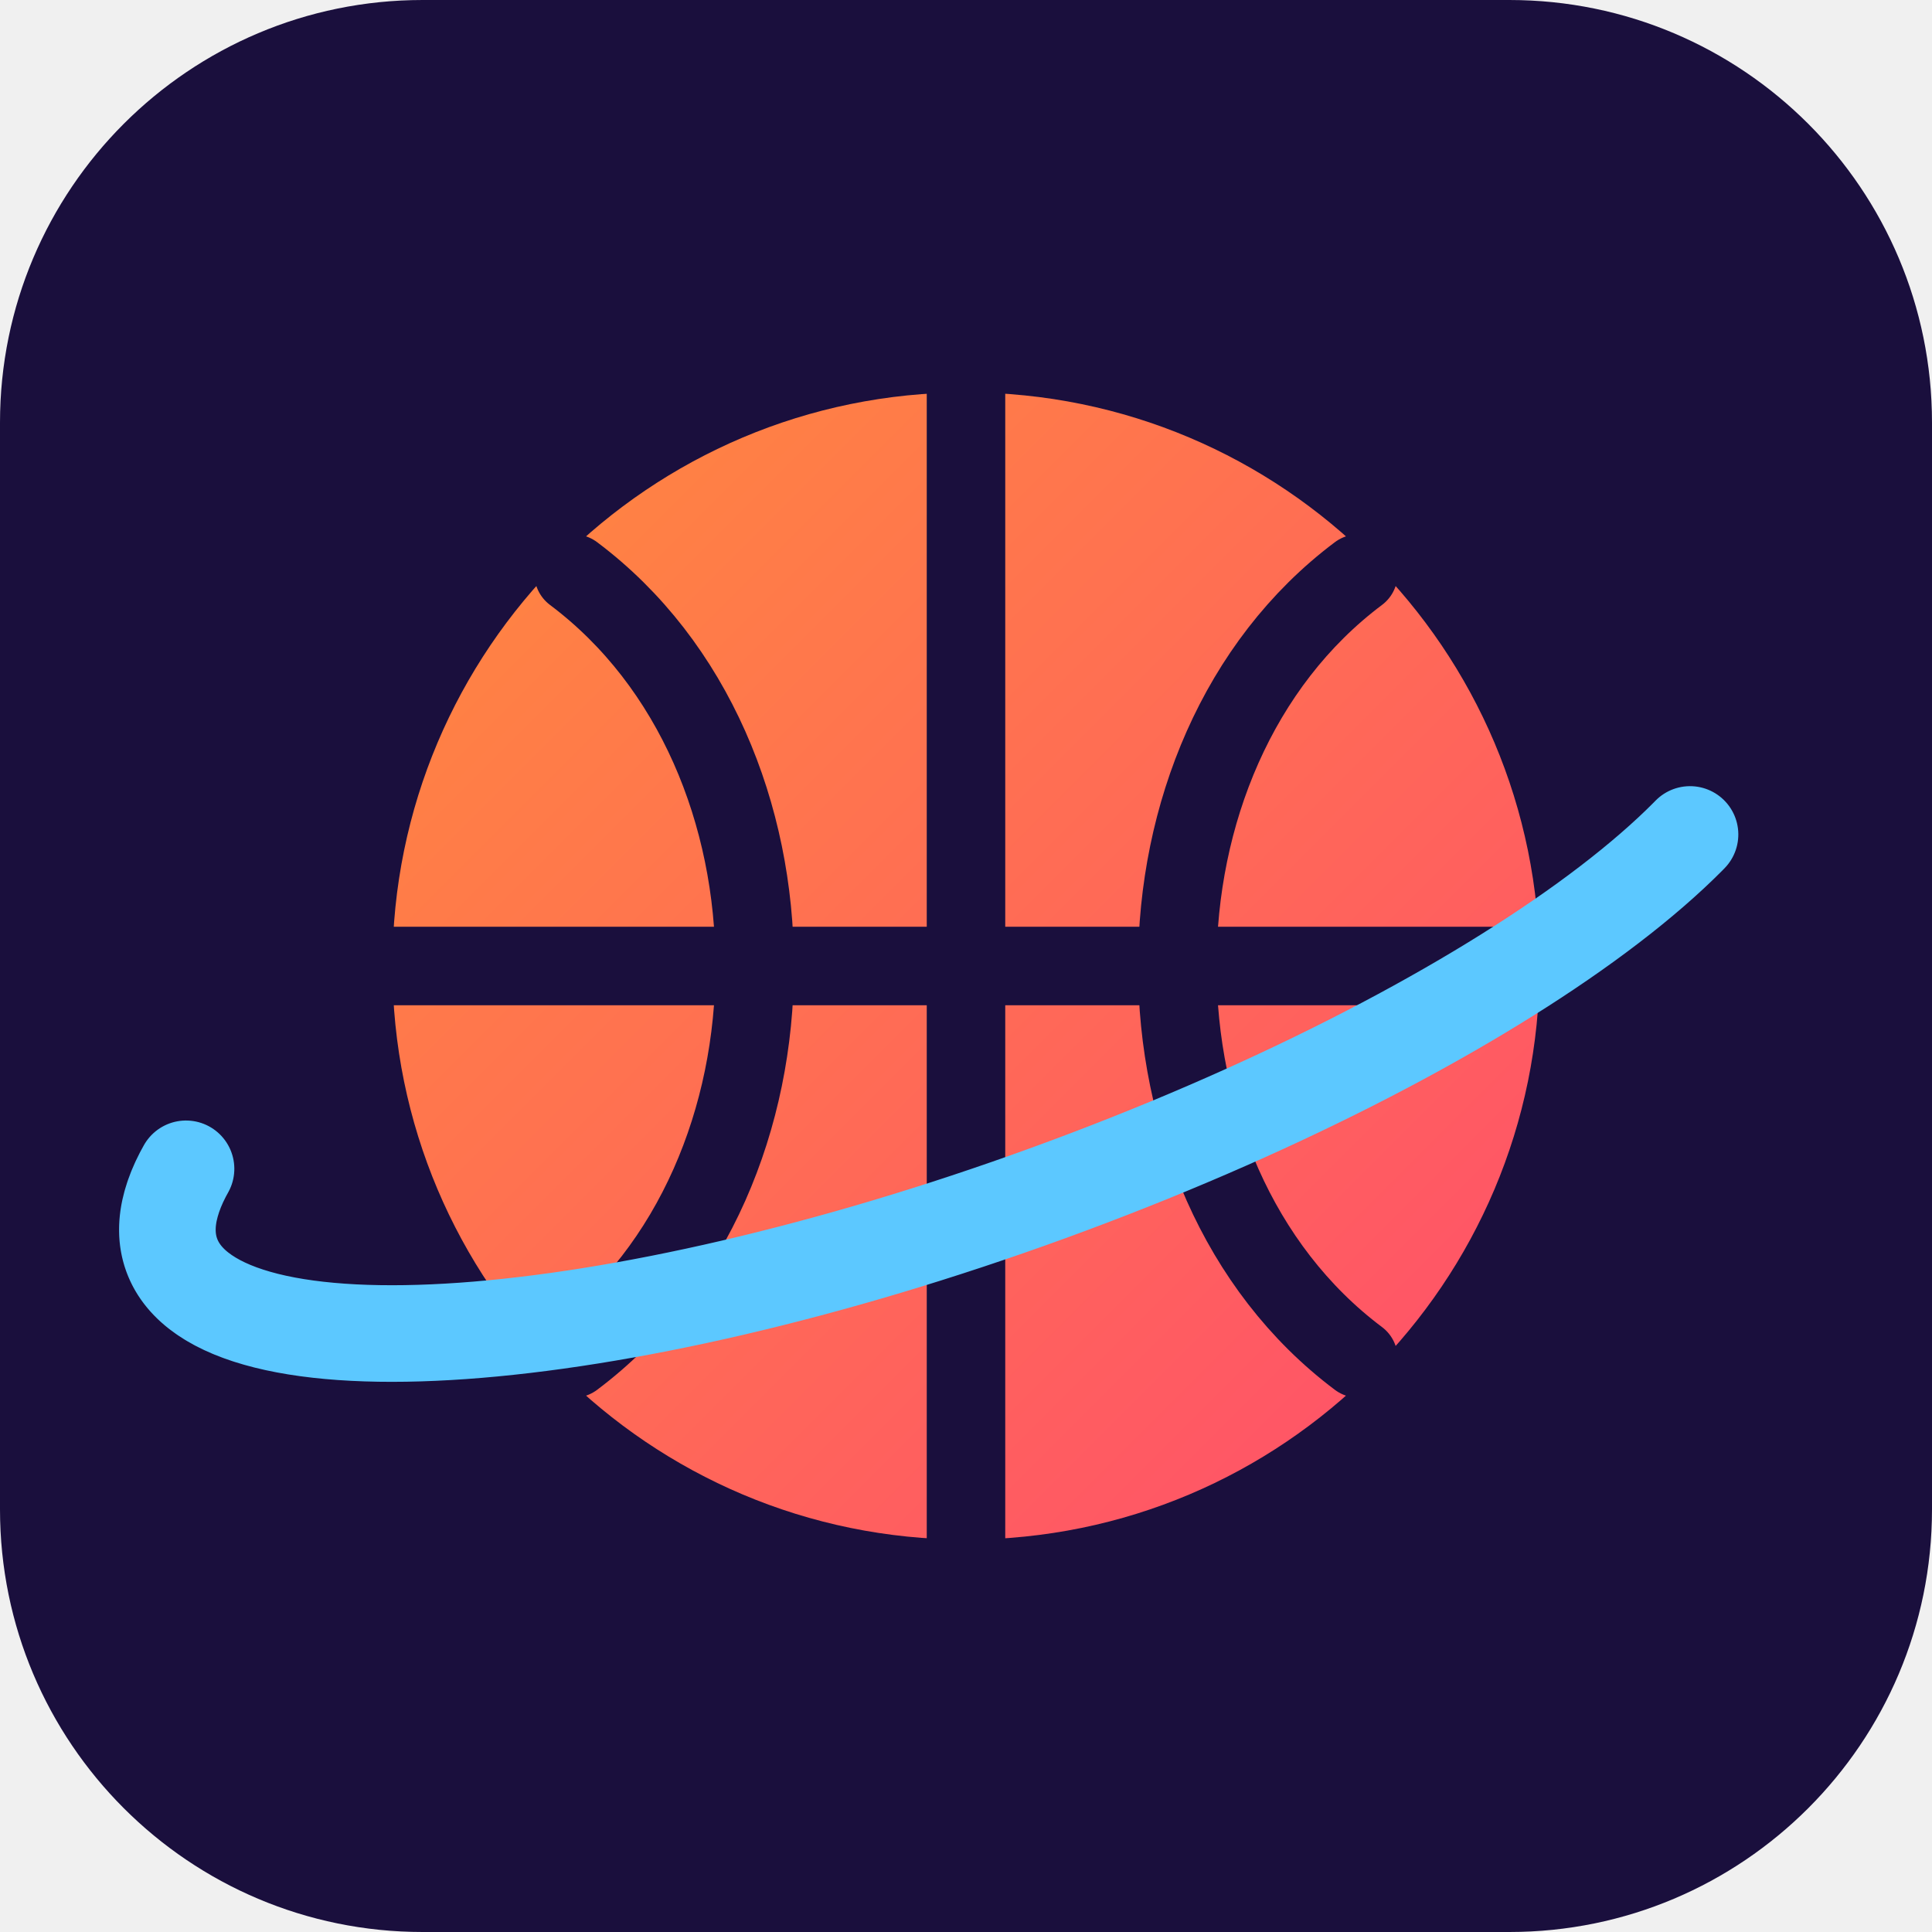
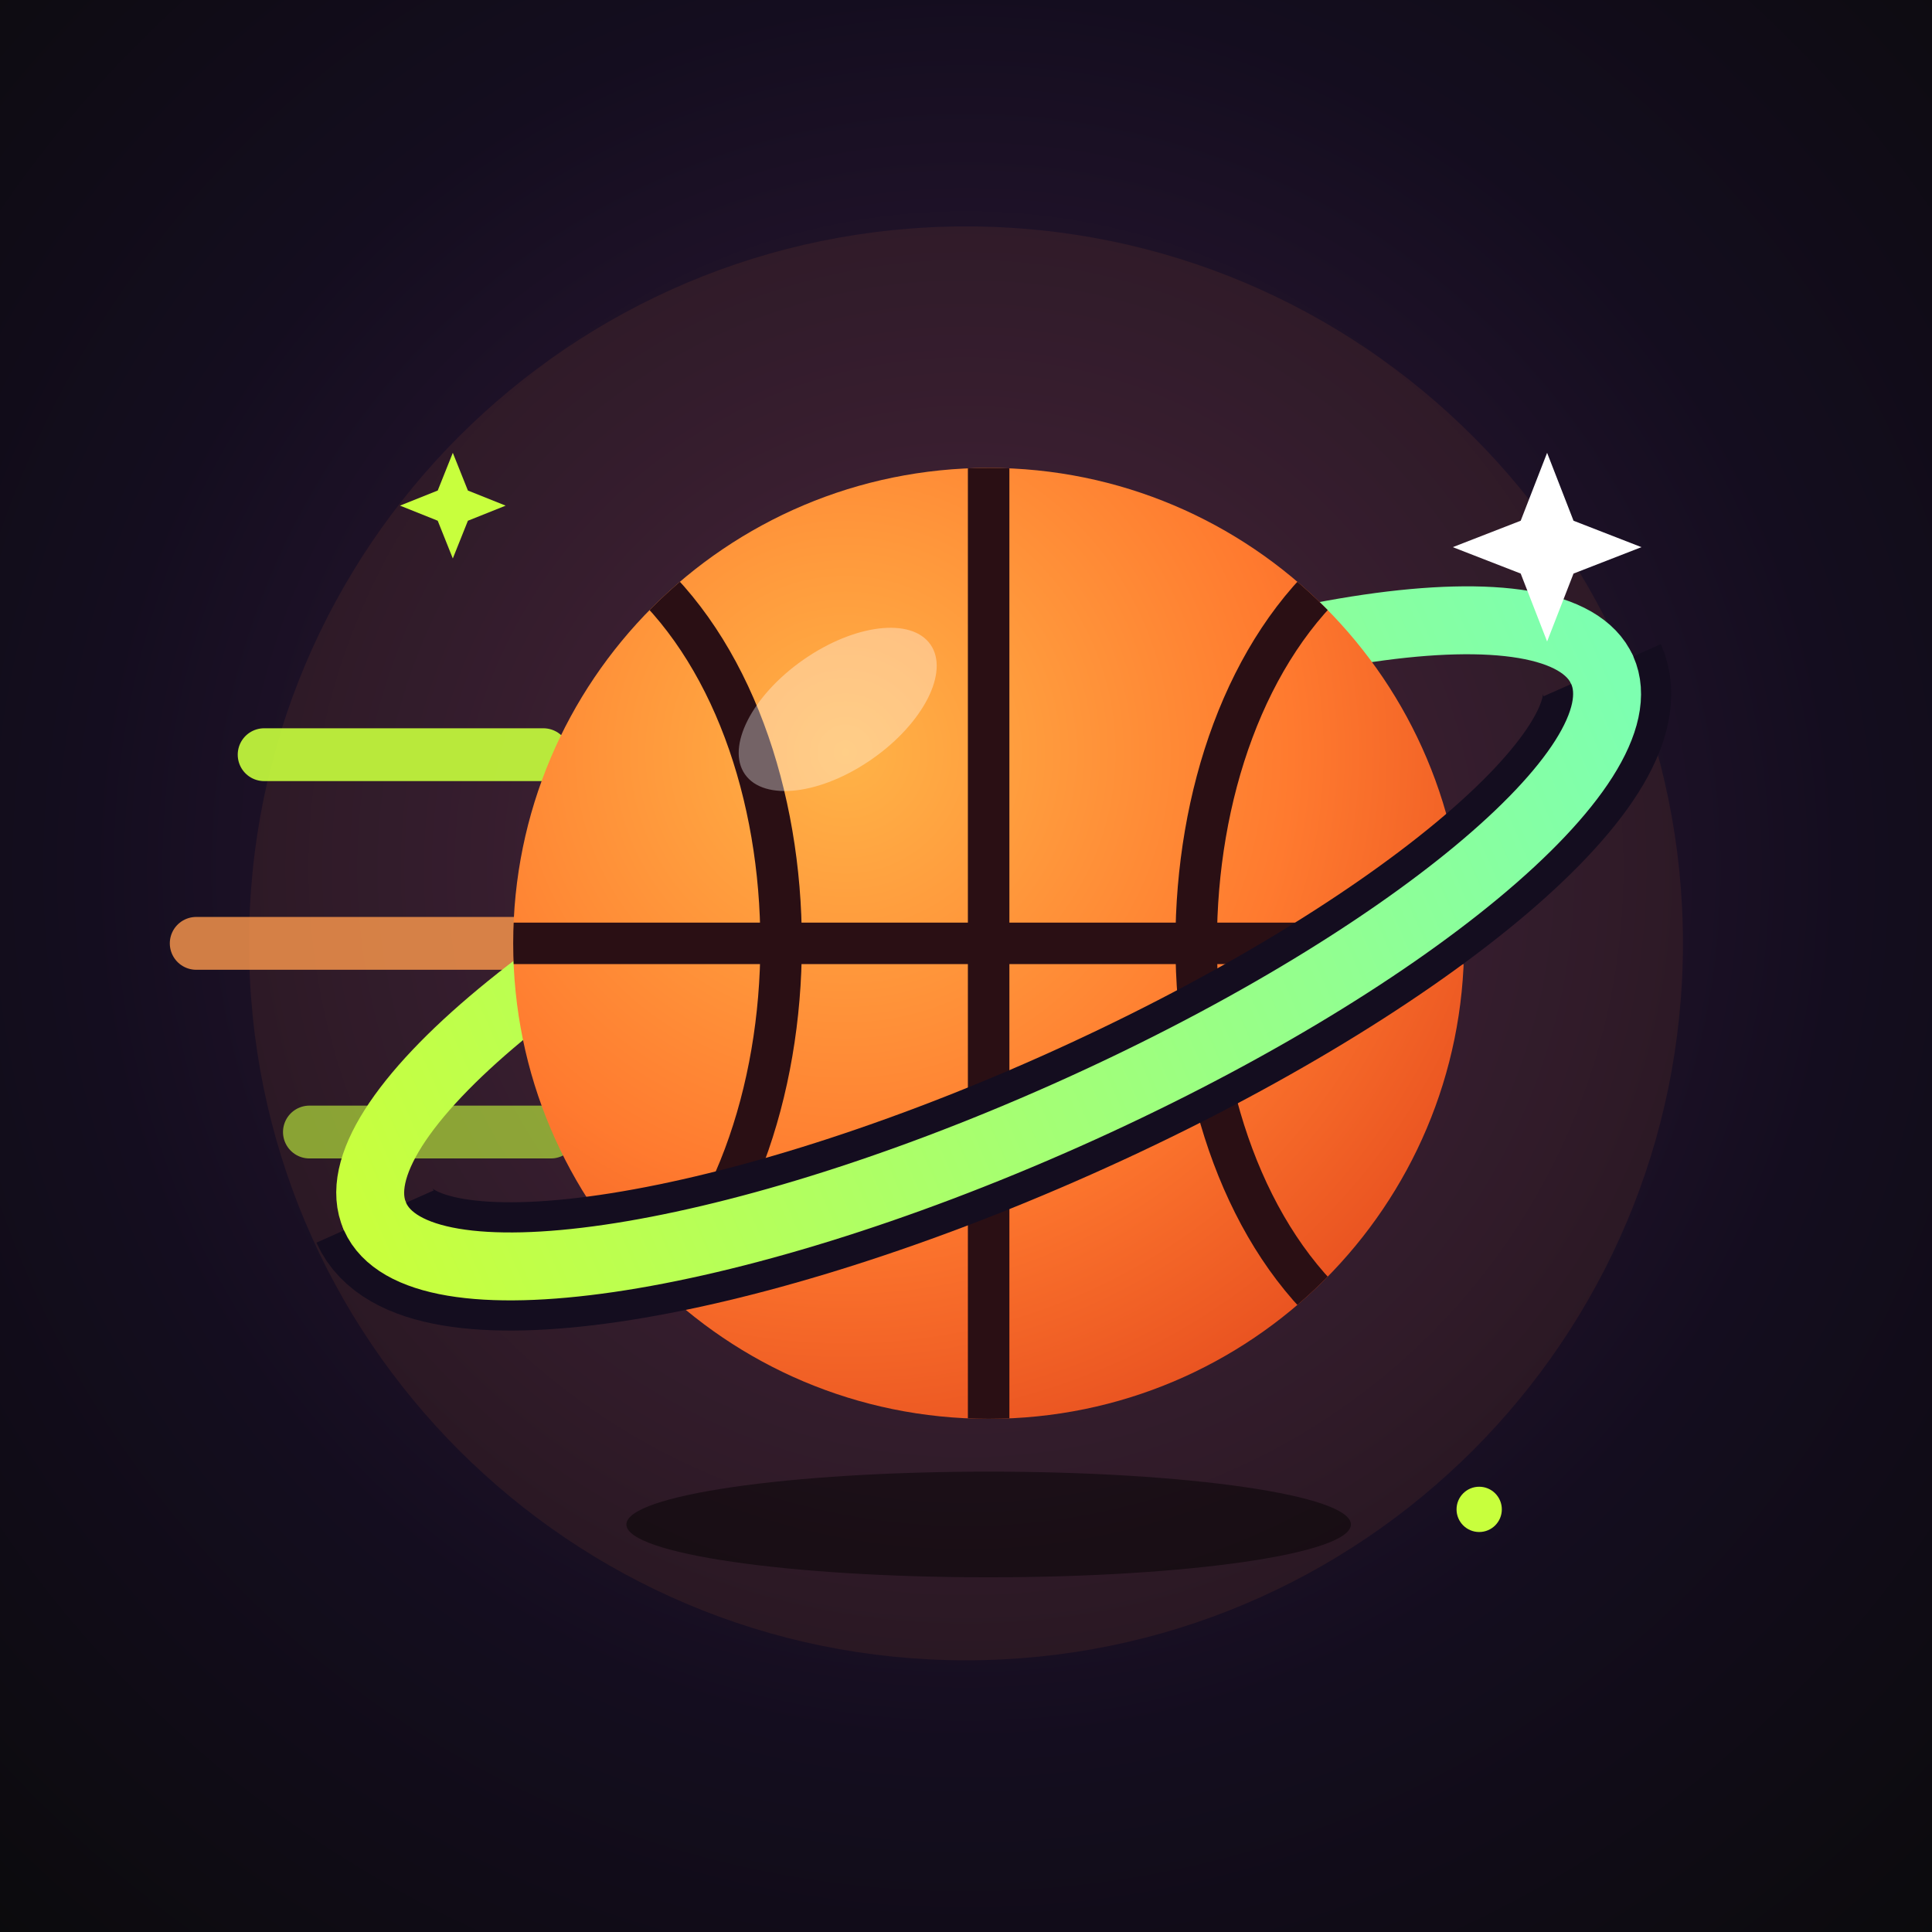
- <svg xmlns="http://www.w3.org/2000/svg" viewBox="0 0 64 64">
+ <svg xmlns="http://www.w3.org/2000/svg" viewBox="0 0 512 512">
  <defs>
-     <linearGradient id="g" x1="0" y1="0" x2="1" y2="1">
-       <stop offset="0" stop-color="#ff8a3d" />
-       <stop offset="1" stop-color="#ff4d6d" />
+     <radialGradient id="bg" cx=".5" cy=".45" r=".75">
+       <stop offset="0" stop-color="#3a1f3f" />
+       <stop offset=".6" stop-color="#140d1f" />
+       <stop offset="1" stop-color="#0b0b0c" />
+     </radialGradient>
+     <radialGradient id="ball" cx=".35" cy=".3" r=".85">
+       <stop offset="0" stop-color="#ffb347" />
+       <stop offset=".55" stop-color="#ff7a2f" />
+       <stop offset="1" stop-color="#e2461c" />
+     </radialGradient>
+     <linearGradient id="ring" x1="0" y1="0" x2="1" y2="0">
+       <stop offset="0" stop-color="#c8ff3d" />
+       <stop offset="1" stop-color="#7dffb0" />
    </linearGradient>
+     <clipPath id="clip">
+       <circle cx="262" cy="250" r="126" />
+     </clipPath>
  </defs>
-   <rect width="64" height="64" rx="14" fill="#1a0f3d" />
-   <circle cx="32" cy="32" r="19" fill="url(#g)" />
-   <g fill="none" stroke="#1a0f3d" stroke-width="2.6" stroke-linecap="round">
-     <path d="M32 13v38M13 32h38" />
-     <path d="M19 19c8 6 8 20 0 26M45 19c-8 6-8 20 0 26" />
+   <rect width="512" height="512" fill="url(#bg)" />
+   <circle cx="256" cy="250" r="190" fill="#ff7a2f" opacity=".08" />
+   <g stroke-linecap="round" fill="none">
+     <path d="M70 200h74" stroke="#c8ff3d" stroke-width="14" opacity=".9" />
+     <path d="M52 250h100" stroke="#ff9a4d" stroke-width="14" opacity=".8" />
+     <path d="M82 300h64" stroke="#c8ff3d" stroke-width="14" opacity=".6" />
  </g>
-   <ellipse cx="32" cy="32" rx="28" ry="8" transform="rotate(-20 32 32)" fill="none" stroke="#5cc8ff" stroke-width="3.2" stroke-linecap="round" stroke-dasharray="58 100" stroke-dashoffset="-6" />
+   <ellipse cx="262" cy="404" rx="96" ry="14" fill="#000" opacity=".45" />
+   <g transform="translate(262 250) rotate(-24)" fill="none" stroke-linecap="round">
+     <path d="M-178 0A178 50 0 0 1 178 0" stroke="url(#ring)" stroke-width="18" />
+   </g>
+   <circle cx="262" cy="250" r="126" fill="url(#ball)" />
+   <g clip-path="url(#clip)" fill="none" stroke="#2a0f14" stroke-width="11" stroke-linecap="round">
+     <path d="M262 110v280M122 250h280" />
+     <path d="M168 150c52 44 52 156 0 200M356 150c-52 44-52 156 0 200" />
+   </g>
+   <ellipse cx="222" cy="188" rx="30" ry="16" transform="rotate(-35 222 188)" fill="#fff" opacity=".35" />
+   <g transform="translate(262 250) rotate(-24)" fill="none">
+     <path d="M-178 0A178 50 0 0 0 178 0" stroke="#140d1f" stroke-width="34" />
+     <path d="M-178 0A178 50 0 0 0 178 0" stroke="url(#ring)" stroke-width="18" stroke-linecap="round" />
+   </g>
+   <path d="M410 120l7 18 18 7-18 7-7 18-7-18-18-7 18-7z" fill="#fff" />
+   <path d="M120 120l4 10 10 4-10 4-4 10-4-10-10-4 10-4z" fill="#c8ff3d" />
+   <circle cx="392" cy="400" r="6" fill="#c8ff3d" />
</svg>
